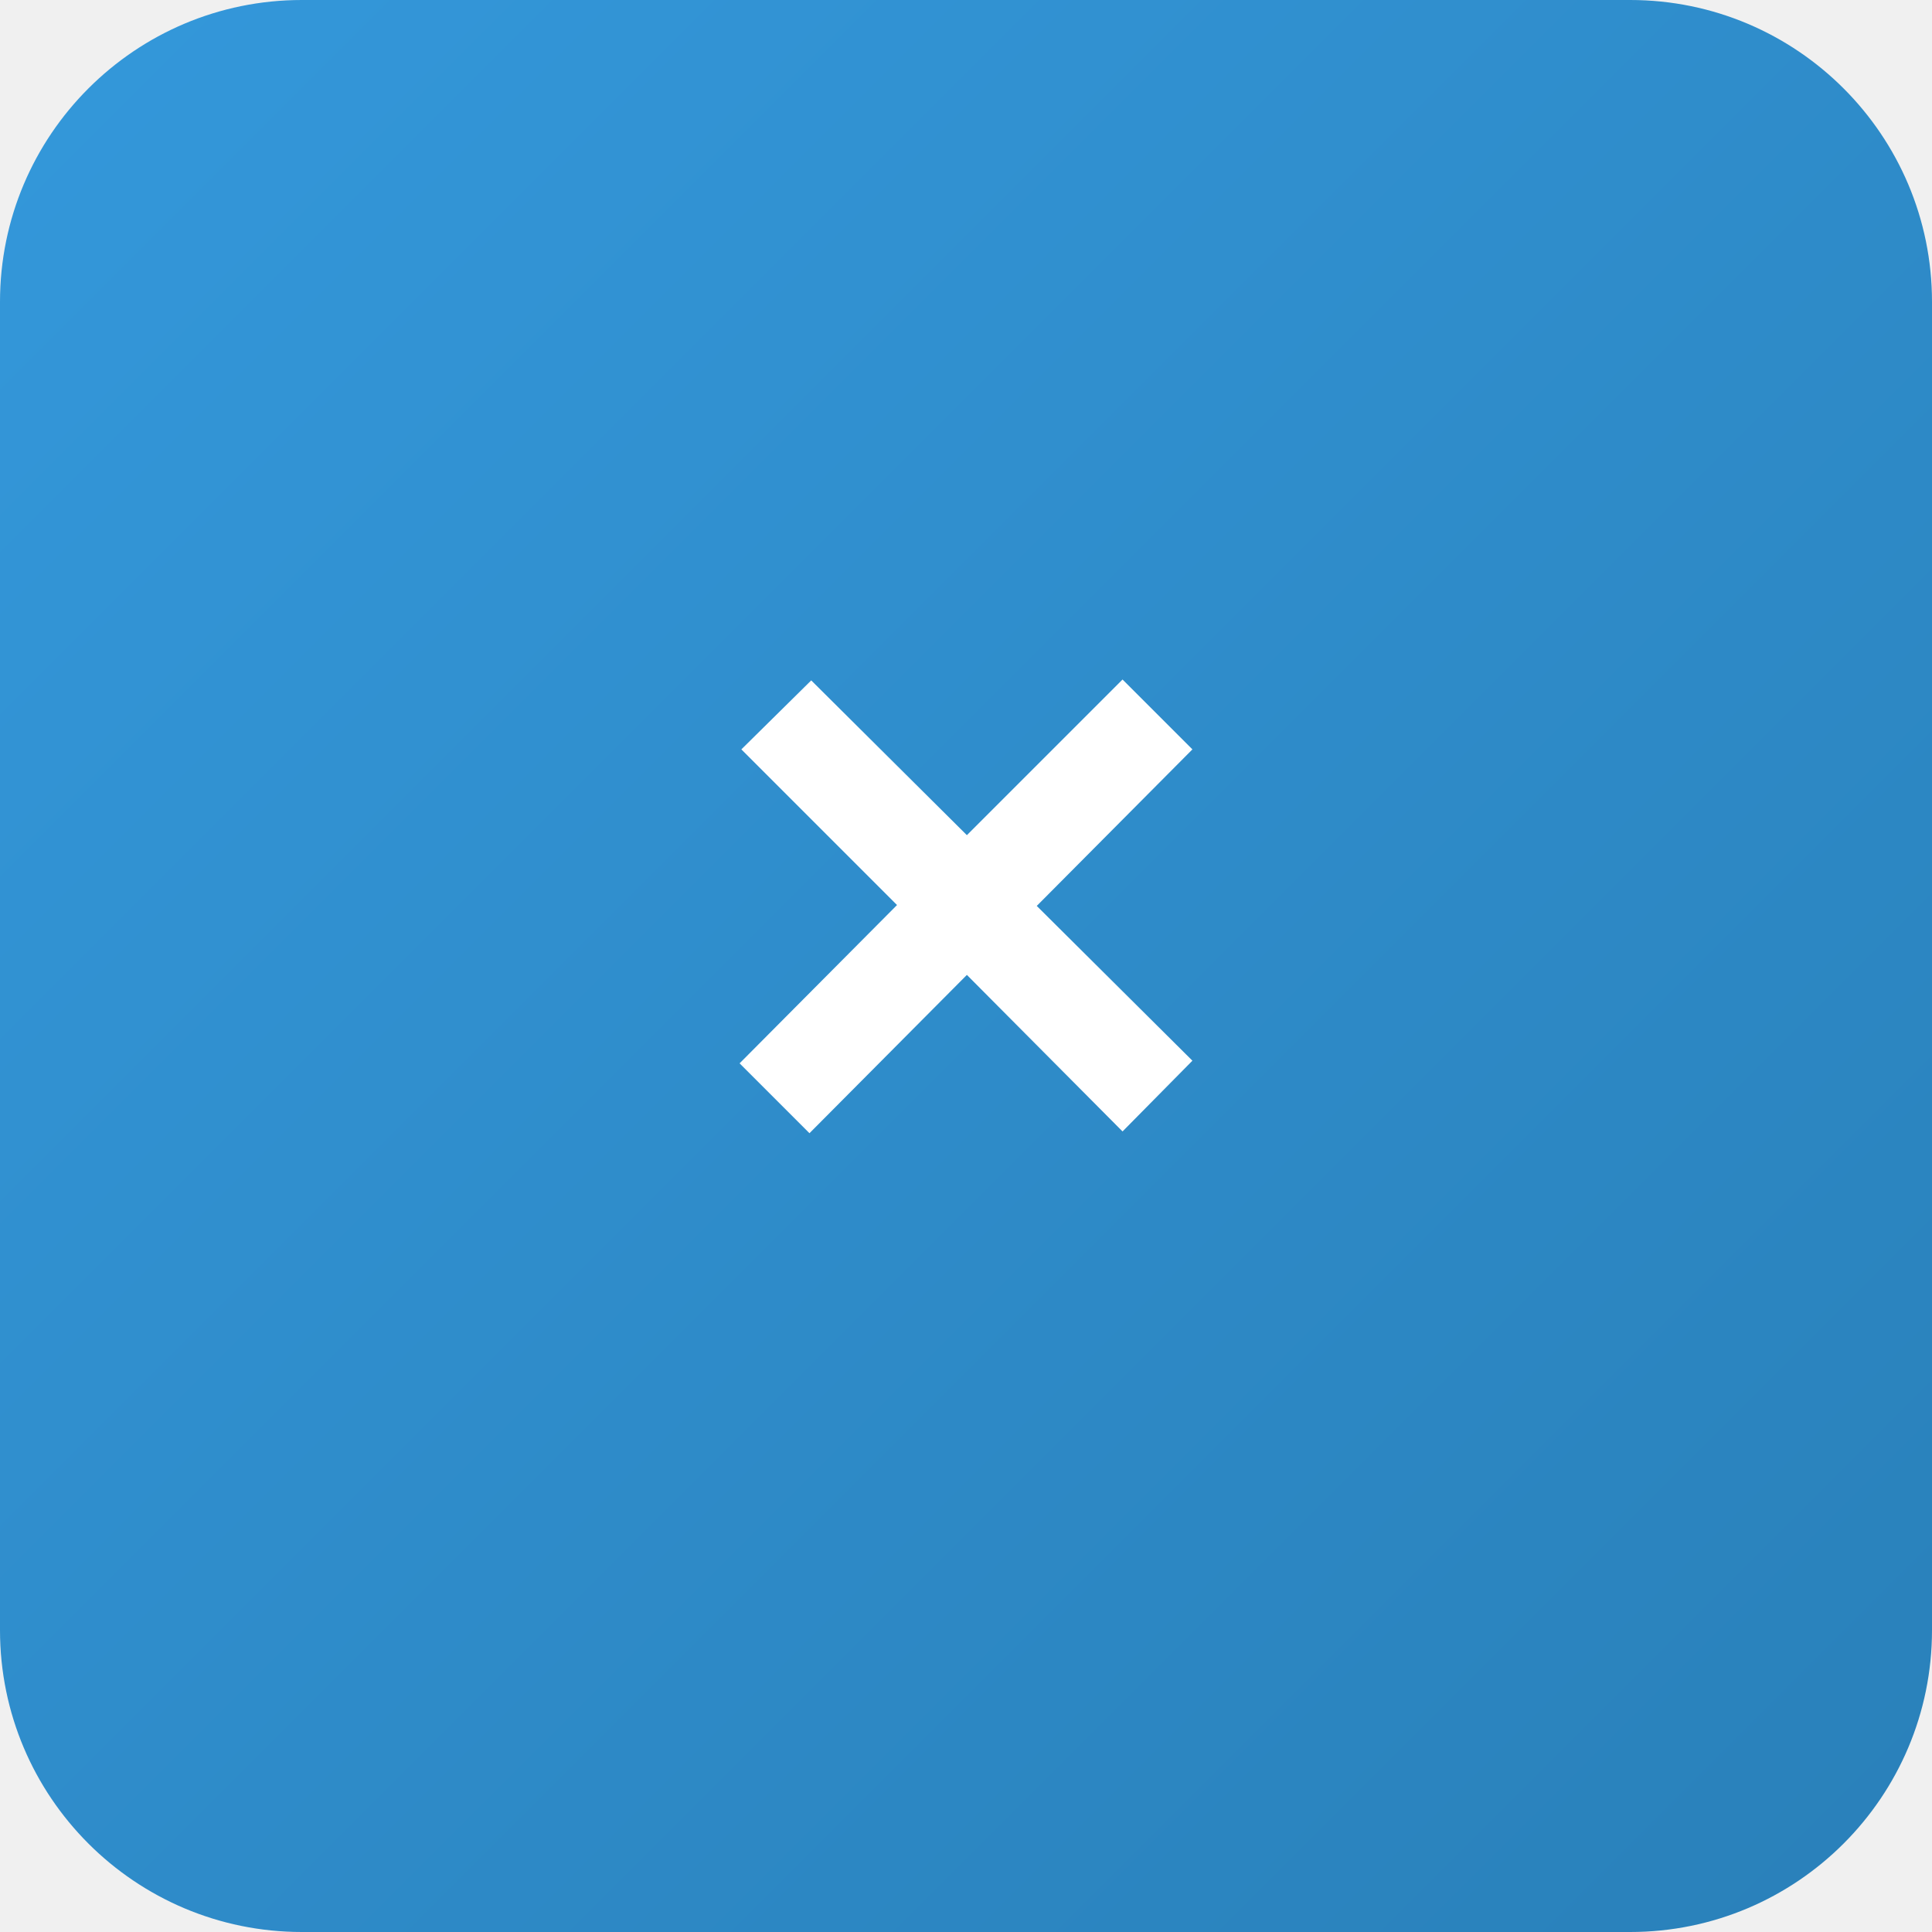
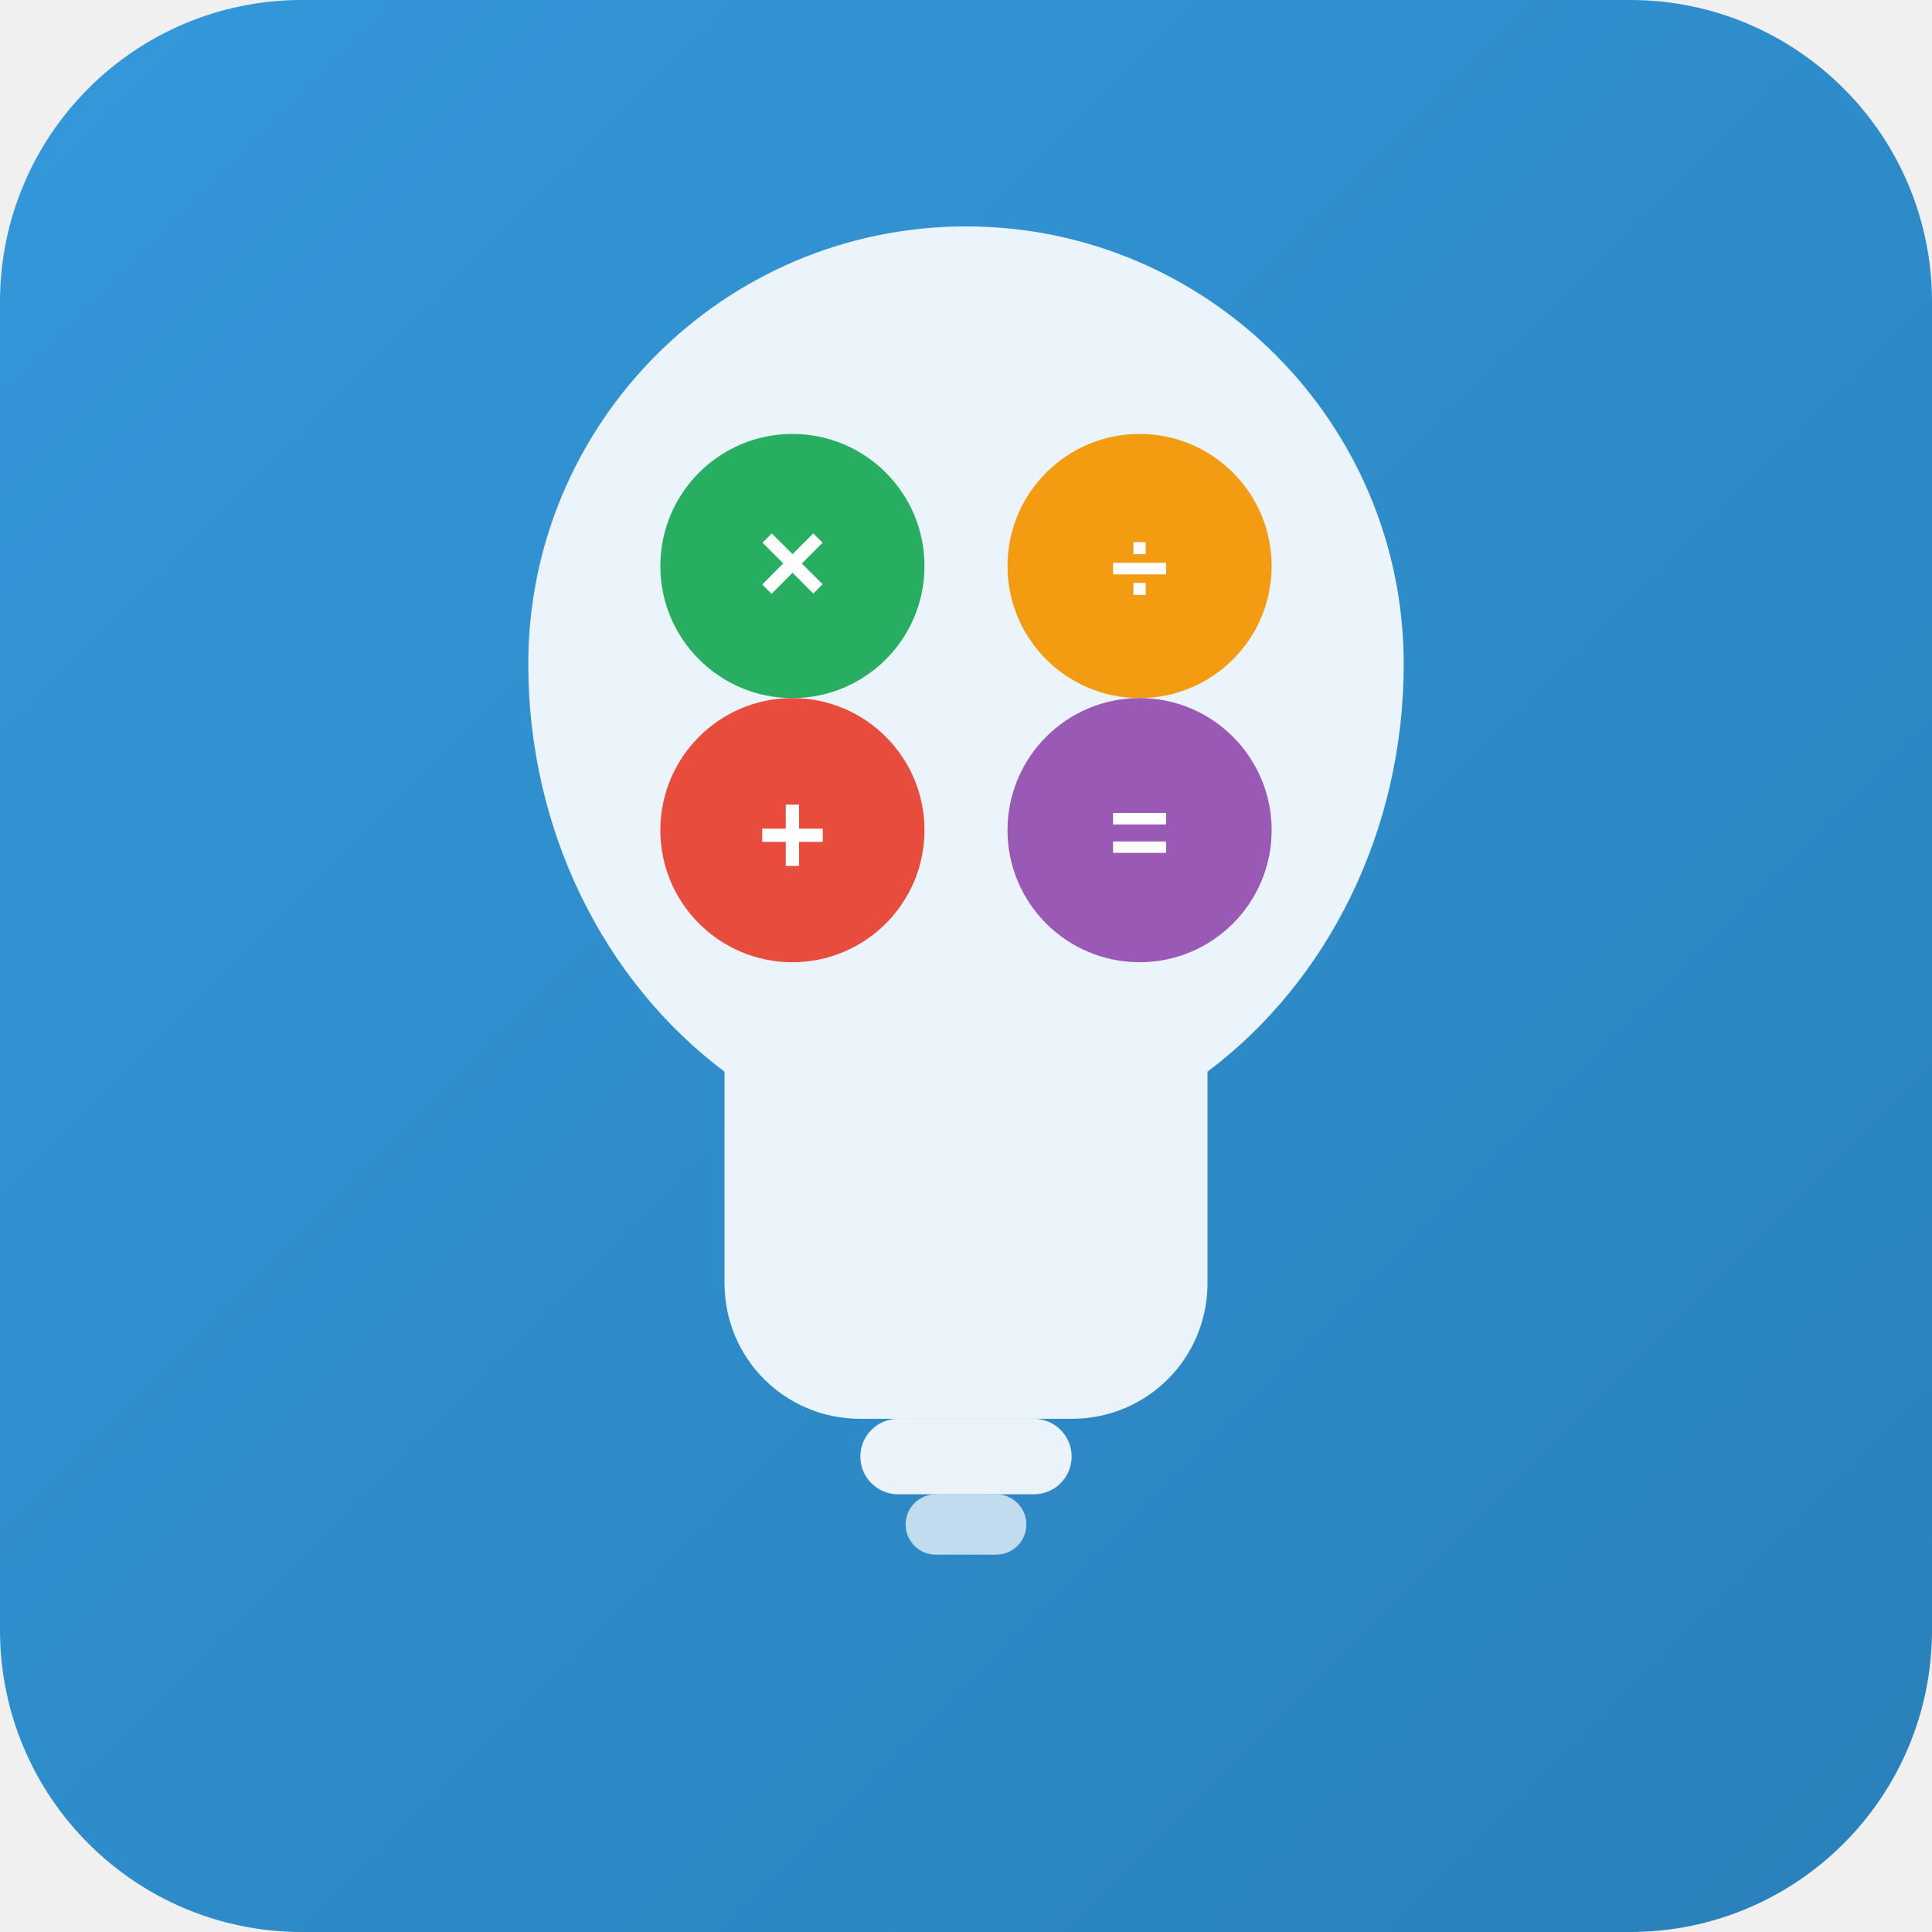
<svg xmlns="http://www.w3.org/2000/svg" width="512" height="512" viewBox="0 0 512 512">
  <defs>
    <linearGradient id="bgGradient" x1="0%" y1="0%" x2="100%" y2="100%">
      <stop offset="0%" style="stop-color:#3498db;stop-opacity:1" />
      <stop offset="100%" style="stop-color:#2980b9;stop-opacity:1" />
    </linearGradient>
  </defs>
  <rect width="512" height="512" fill="url(#bgGradient)" rx="80" />
-   <text x="256" y="320" font-family="Arial, sans-serif" font-size="240" font-weight="bold" text-anchor="middle" fill="#ffffff">×</text>
+   <path d="M 256 60 C 320 60 372 112 372 176 C 372 220 352 260 320 284 L 320 340 C 320 360 304 376 284 376 L 228 376 C 208 376 192 360 192 340 L 192 284 C 160 260 140 220 140 176 C 140 112 192 60 256 60 Z" fill="white" opacity="0.9" />
+   <circle cx="210" cy="150" r="35" fill="#27ae60" />
+   <text x="210" y="160" font-family="Arial, sans-serif" font-size="32" font-weight="bold" text-anchor="middle" fill="white">×</text>
+   <circle cx="302" cy="150" r="35" fill="#f39c12" />
+   <text x="302" y="160" font-family="Arial, sans-serif" font-size="28" font-weight="bold" text-anchor="middle" fill="white">÷</text>
+   <circle cx="210" cy="220" r="35" fill="#e74c3c" />
+   <text x="210" y="232" font-family="Arial, sans-serif" font-size="32" font-weight="bold" text-anchor="middle" fill="white">+</text>
+   <circle cx="302" cy="220" r="35" fill="#9b59b6" />
+   <text x="302" y="230" font-family="Arial, sans-serif" font-size="28" font-weight="bold" text-anchor="middle" fill="white">=</text>
+   <rect x="228" y="376" width="56" height="20" rx="10" fill="white" opacity="0.9" />
+   <rect x="240" y="396" width="32" height="16" rx="8" fill="white" opacity="0.7" />
</svg>
